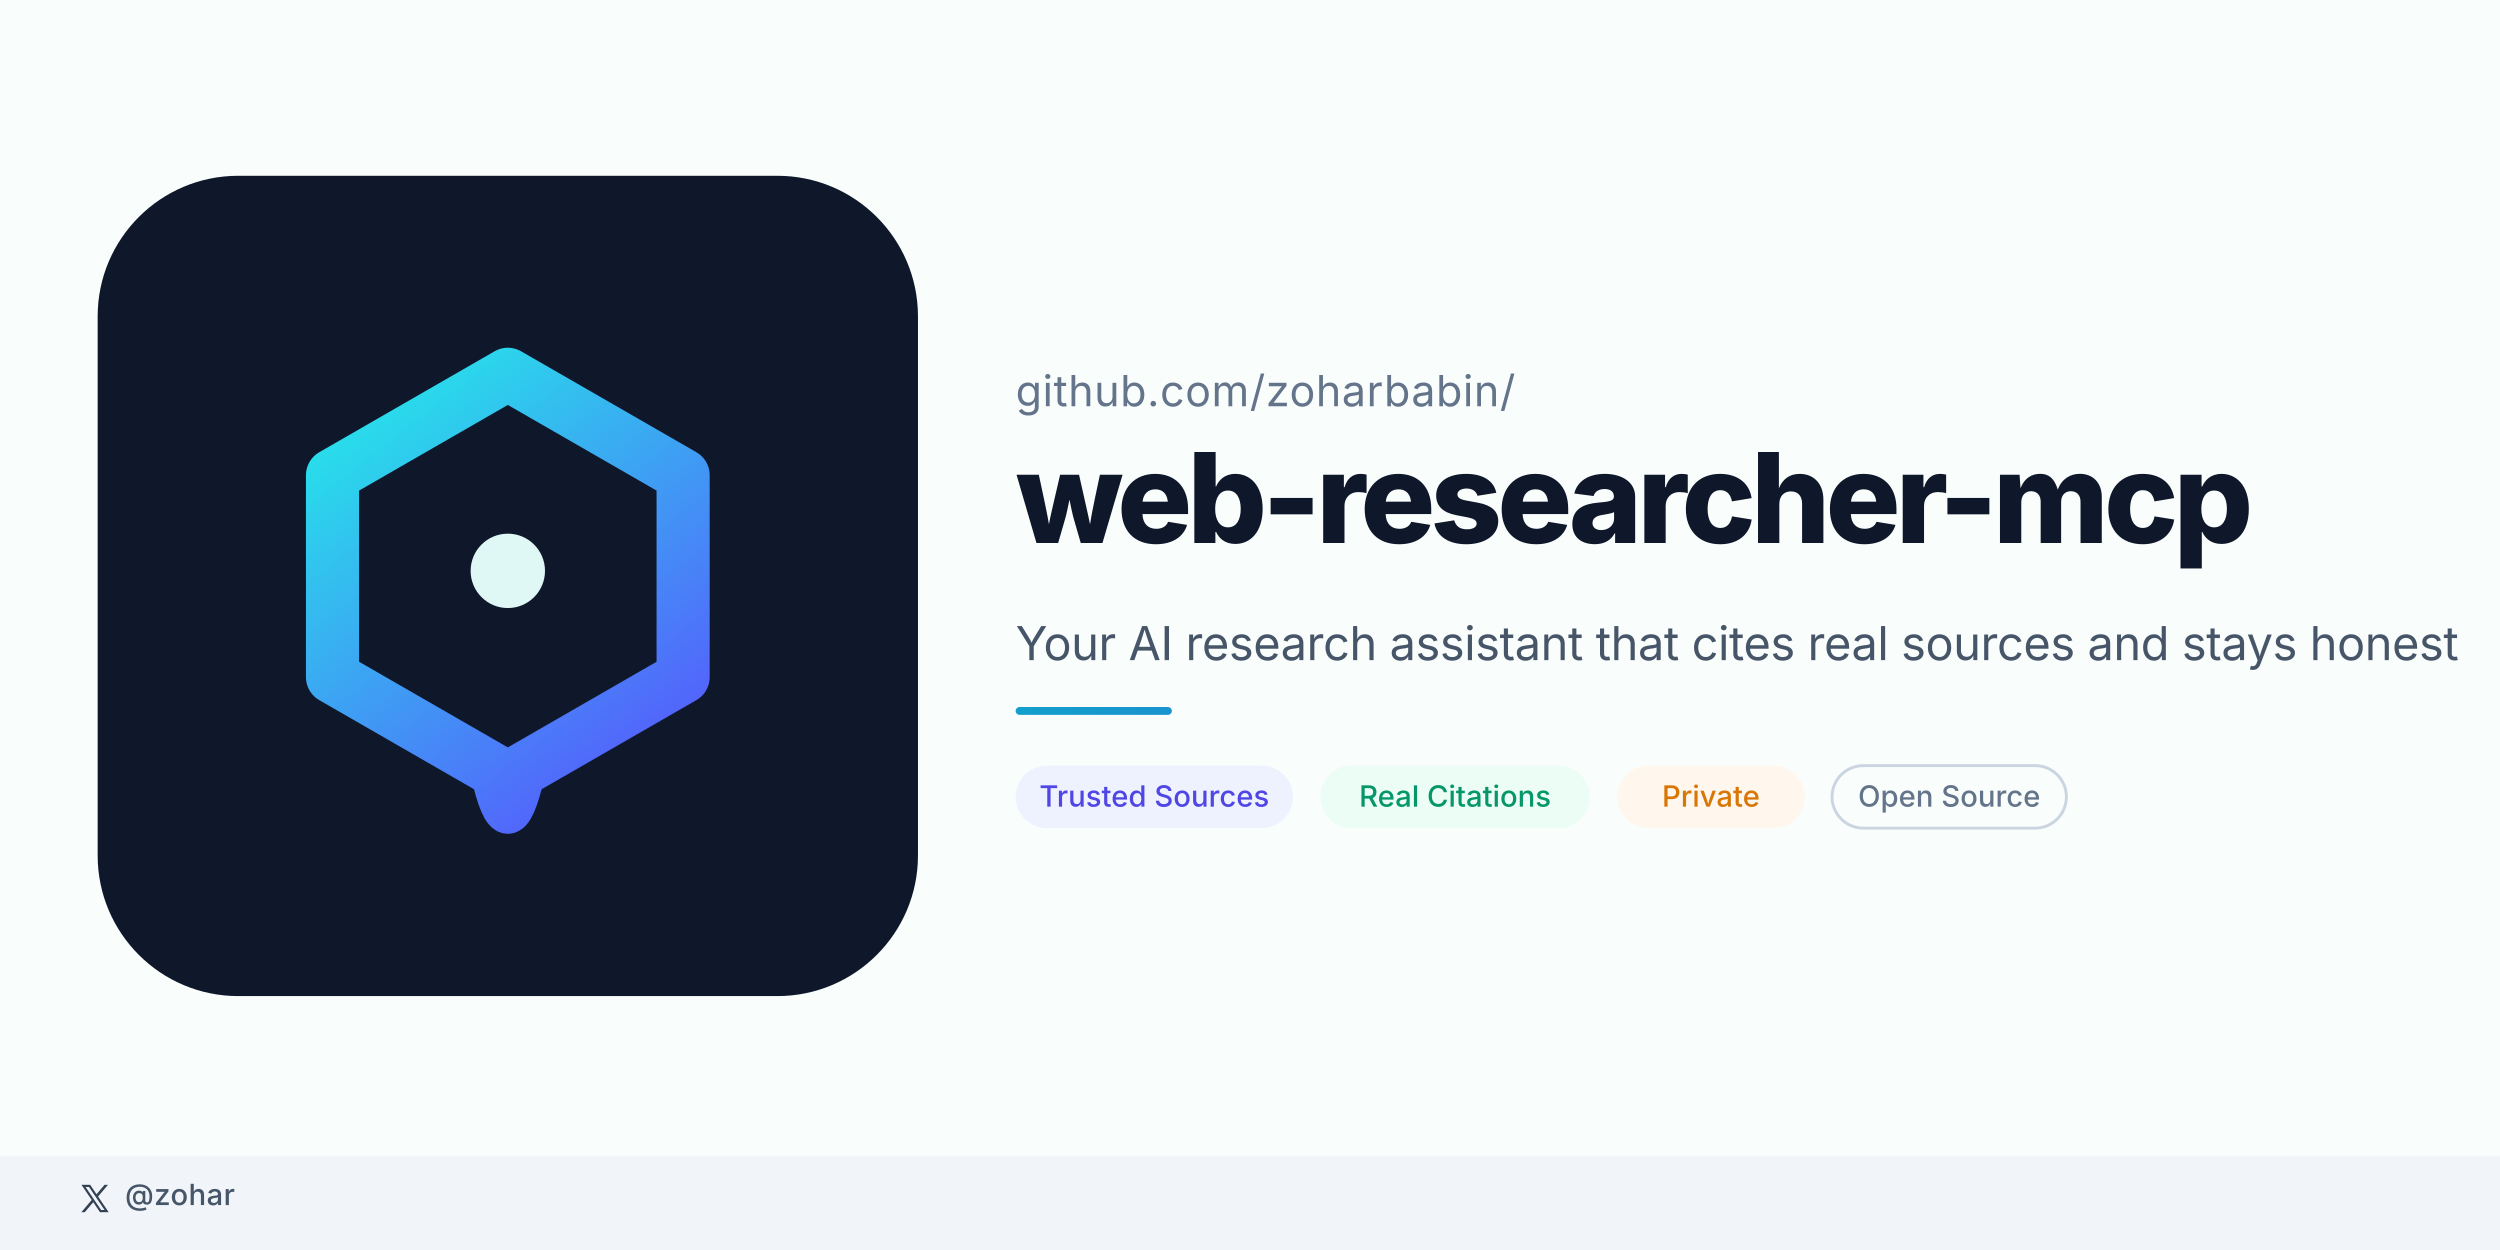
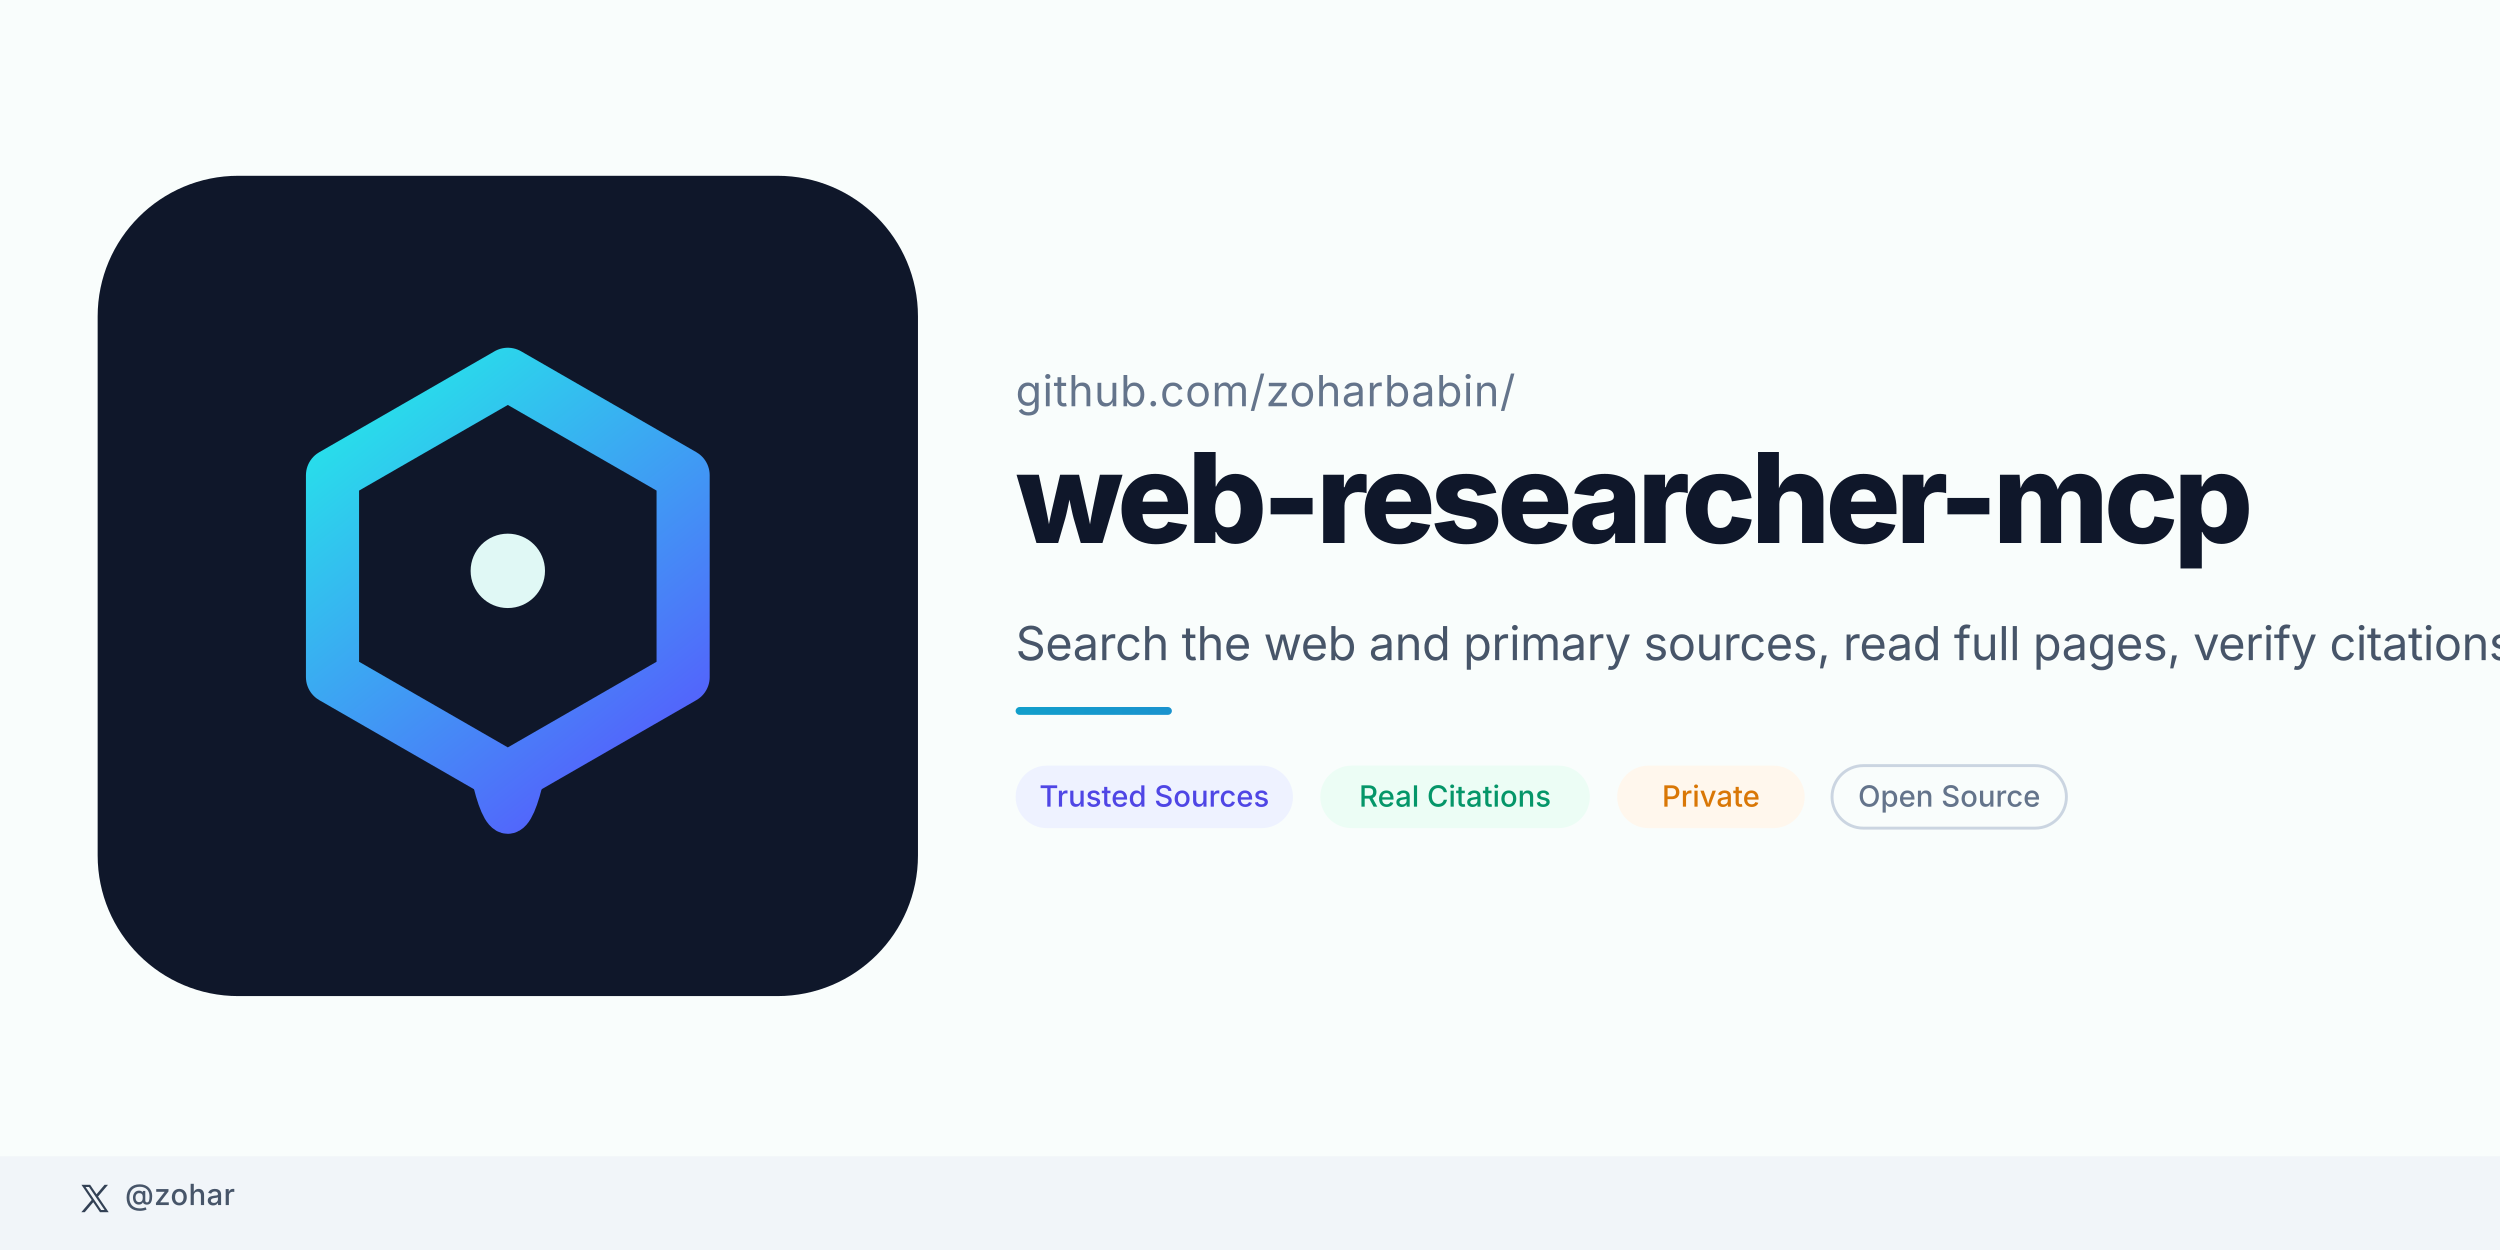
<svg xmlns="http://www.w3.org/2000/svg" viewBox="0 0 1280 640" fill="none">
  <rect width="1280" height="640" fill="#f9fdfc" />
  <defs>
    <linearGradient id="g1" x1="120" y1="72" x2="392" y2="420" gradientUnits="userSpaceOnUse">
      <stop offset="0%" stop-color="#22F0E8" />
      <stop offset="100%" stop-color="#5B4CFF" />
    </linearGradient>
    <linearGradient id="g-text" x1="480" y1="260" x2="1100" y2="260" gradientUnits="userSpaceOnUse">
      <stop offset="0%" stop-color="#0EA5C9" />
      <stop offset="100%" stop-color="#4F46E5" />
    </linearGradient>
  </defs>
  <g transform="translate(50, 90)">
    <rect width="420" height="420" rx="72" fill="#0F172A" />
    <g transform="translate(210, 205) scale(0.68)">
      <path d="M256 84 L388 160 L388 312 L256 388 L124 312 L124 160 Z" stroke="url(#g1)" stroke-width="40" stroke-linejoin="round" stroke-linecap="round" fill="none" transform="translate(-256, -236)" />
      <path d="M242 384 Q256 448 270 384" stroke="url(#g1)" stroke-width="28" stroke-linecap="round" fill="none" transform="translate(-256, -236)" />
      <circle cx="0" cy="-4" r="28" fill="#E0F8F5" />
    </g>
  </g>
  <text x="520" y="208" font-family="'Inter', 'SF Pro Display', -apple-system, BlinkMacSystemFont, 'Segoe UI', sans-serif" font-size="22" font-weight="400" fill="#64748B" letter-spacing="0.3" text-rendering="optimizeLegibility">github.com/zoharbabin/</text>
  <text x="520" y="278" font-family="'Inter', 'SF Pro Display', -apple-system, BlinkMacSystemFont, 'Segoe UI', sans-serif" font-size="64" font-weight="800" fill="#0F172A" letter-spacing="-2.5" text-rendering="optimizeLegibility">web-researcher-mcp</text>
-   <text x="520" y="338" font-family="'Inter', 'SF Pro Display', -apple-system, BlinkMacSystemFont, 'Segoe UI', sans-serif" font-size="24" font-weight="400" fill="#475569" letter-spacing="-0.2" text-rendering="optimizeLegibility">Your AI research assistant that cites real sources and stays honest</text>
+   <text x="520" y="338" font-family="'Inter', 'SF Pro Display', -apple-system, BlinkMacSystemFont, 'Segoe UI', sans-serif" font-size="24" font-weight="400" fill="#475569" letter-spacing="-0.2" text-rendering="optimizeLegibility">Search the web and primary sources, read full pages, verify citations</text>
  <rect x="520" y="362" width="80" height="4" rx="2" fill="url(#g-text)" />
  <g font-family="'Inter', 'SF Pro Display', -apple-system, BlinkMacSystemFont, 'Segoe UI', sans-serif" font-size="15" font-weight="500" text-rendering="optimizeLegibility">
    <rect x="520" y="392" width="142" height="32" rx="16" fill="#EEF2FF" />
    <text x="591" y="413" fill="#4F46E5" text-anchor="middle">Trusted Sources</text>
    <rect x="676" y="392" width="138" height="32" rx="16" fill="#ECFDF5" />
    <text x="745" y="413" fill="#059669" text-anchor="middle">Real Citations</text>
    <rect x="828" y="392" width="96" height="32" rx="16" fill="#FFF7ED" />
    <text x="876" y="413" fill="#D97706" text-anchor="middle">Private</text>
    <rect x="938" y="392" width="120" height="32" rx="16" fill="none" stroke="#CBD5E1" stroke-width="1.5" />
    <text x="998" y="413" fill="#64748B" text-anchor="middle">Open Source</text>
  </g>
  <rect x="0" y="592" width="1280" height="48" fill="#F1F5F9" />
  <g transform="translate(40, 605)">
    <path d="M21.742 21.75l-7.563-11.179 7.056-8.321h-2.456l-5.691 6.714-4.54-6.714H2.359l7.29 10.776L2.25 21.75h2.456l6.035-7.118 4.818 7.118h6.191-.008zM7.739 3.818L18.81 20.182h-2.447L5.29 3.818h2.447z" fill="#334155" transform="scale(0.72)" />
    <text x="24" y="12" font-family="'Inter', 'SF Pro Display', -apple-system, BlinkMacSystemFont, 'Segoe UI', sans-serif" font-size="15" font-weight="500" fill="#475569" letter-spacing="0.2" text-rendering="optimizeLegibility">@zohar</text>
  </g>
</svg>
